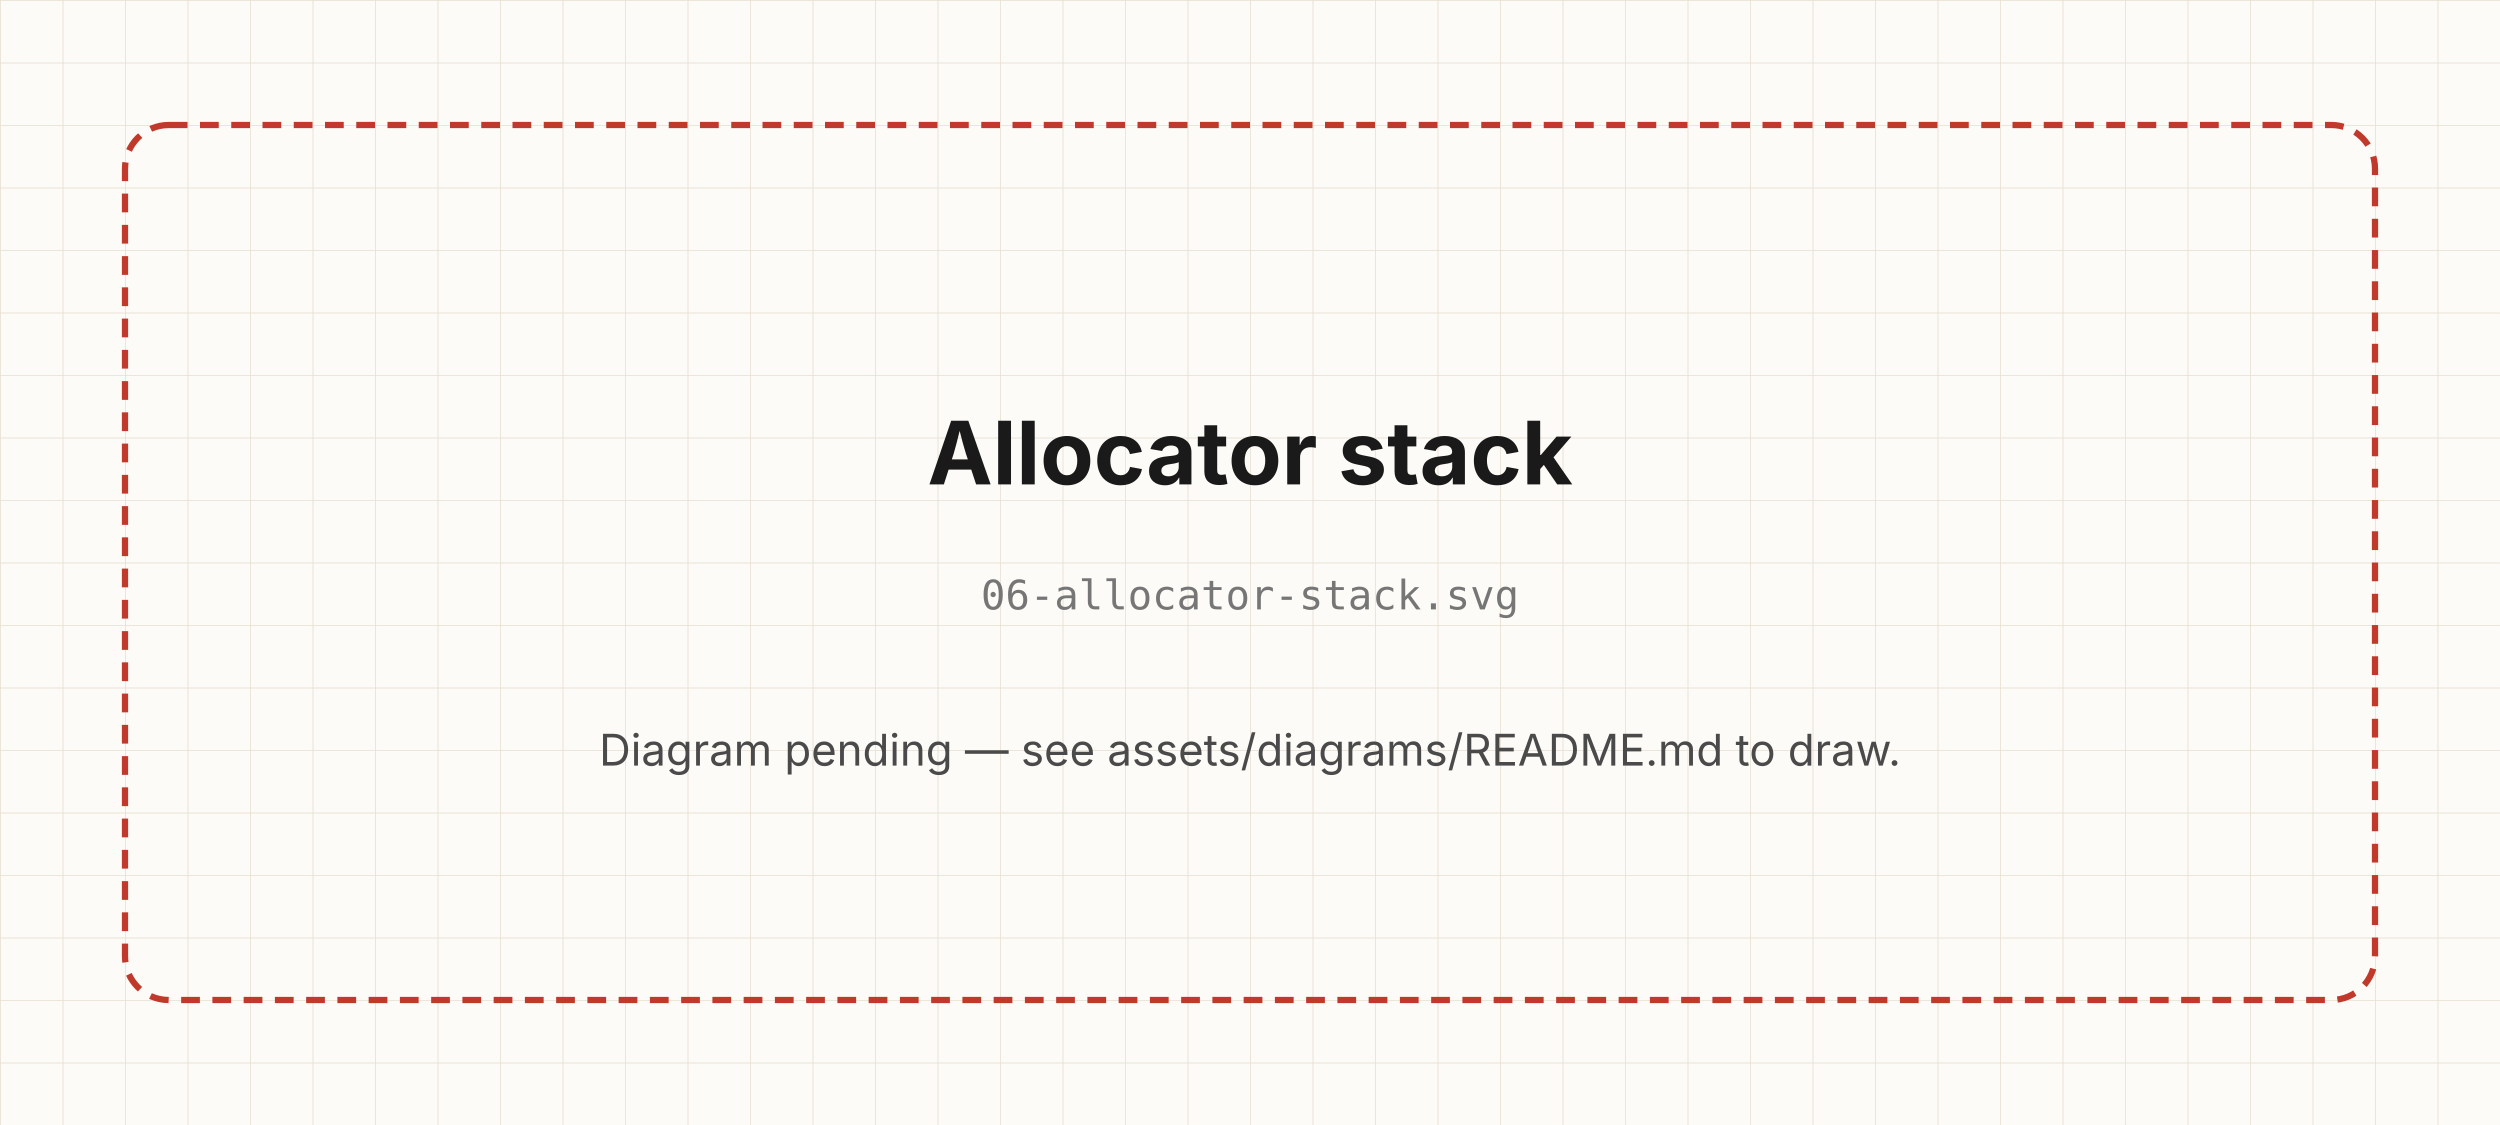
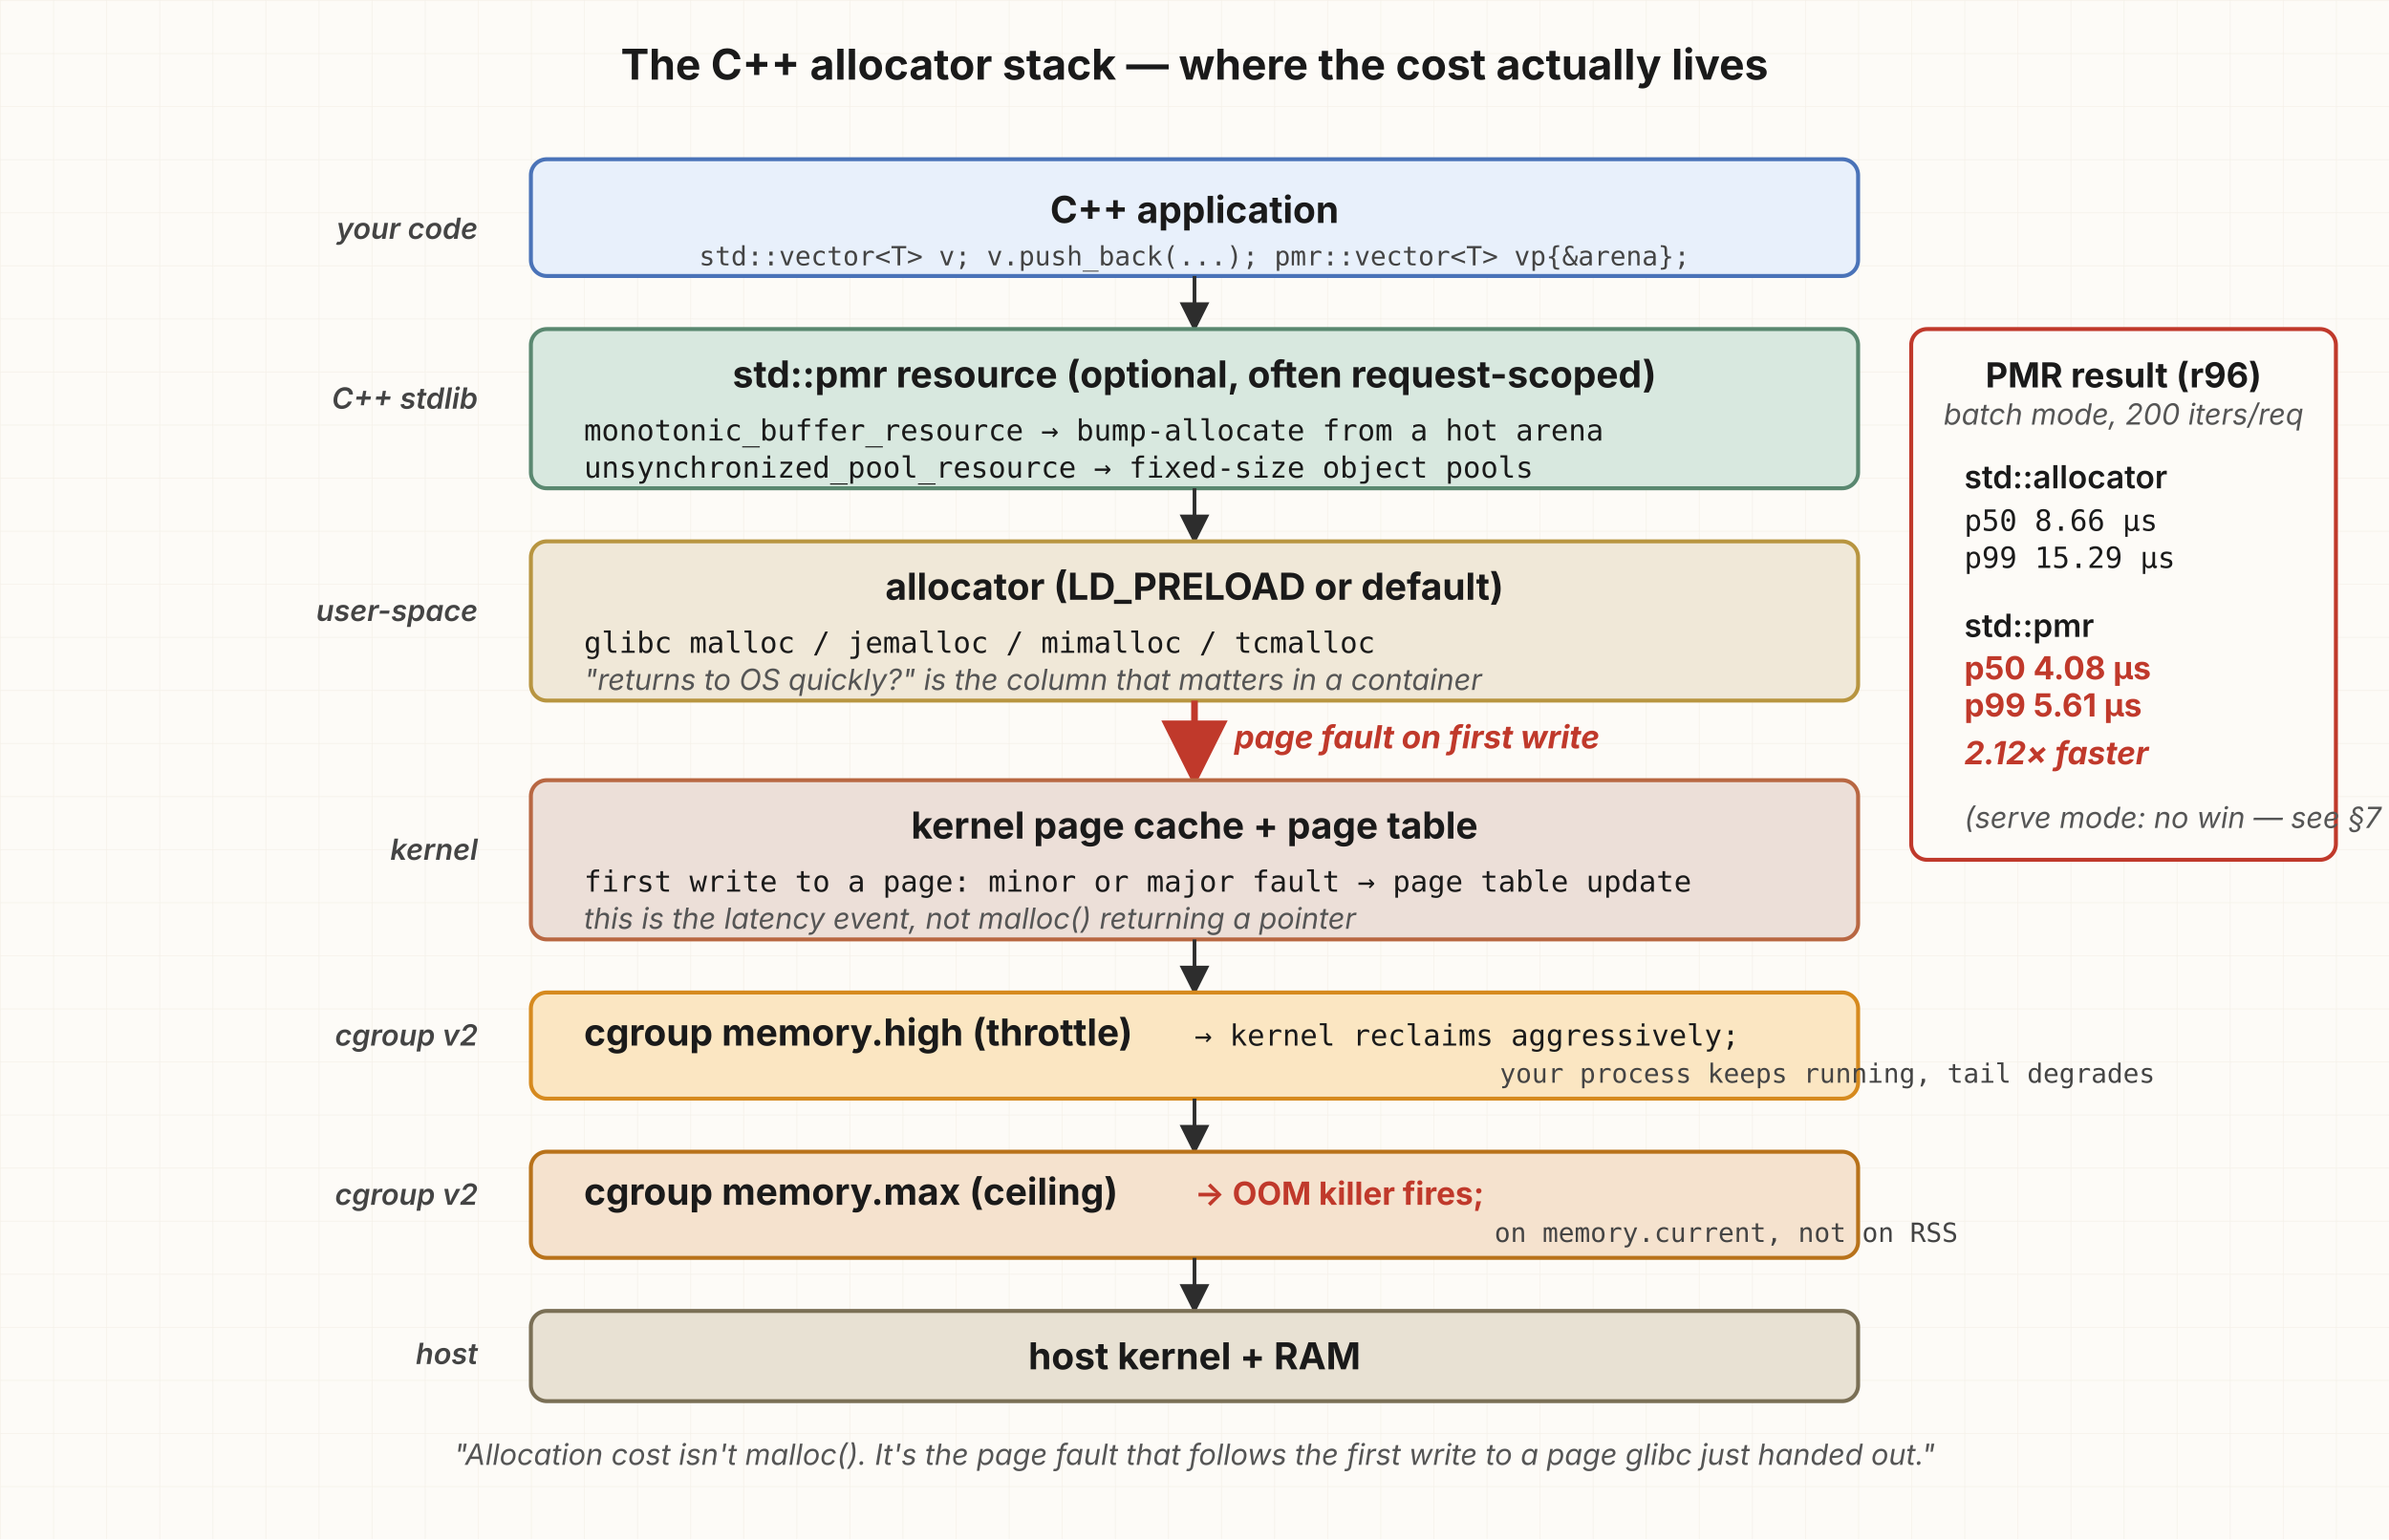
- <svg xmlns="http://www.w3.org/2000/svg" viewBox="0 0 800 360" role="img" aria-label="Allocator stack placeholder">
+ <svg xmlns="http://www.w3.org/2000/svg" viewBox="0 0 900 580" role="img" aria-label="The C++ memory allocator stack from application code down through PMR (with the cache-locality bonus), the chosen allocator (glibc/jemalloc/mimalloc), kernel page cache, the cgroup memory.high throttle, the cgroup memory.max ceiling, and finally the host. The cost actually lives at the first-write page fault, not at malloc itself; that arrow is shown in red. Verified r96 batch-mode PMR numbers are at the bottom: PMR is 2.12x faster than std::allocator at p50.">
  <defs>
+     <style>
+       .bg       { fill: #fdfbf7; }
+       .grid     { stroke: #e8e1d3; stroke-width: 0.5; fill: none; }
+       .band     { stroke-width: 1.5; rx: 6; ry: 6; }
+       .b-app    { fill: #e8f0fb; stroke: #4a73b8; }
+       .b-pmr    { fill: #d8e8df; stroke: #5a8870; }
+       .b-alloc  { fill: #f0e8d8; stroke: #b89540; }
+       .b-page   { fill: #ecdfd8; stroke: #b86742; }
+       .b-cgrp-h { fill: #fbe6c2; stroke: #d68a1e; }
+       .b-cgrp-m { fill: #f5e2ce; stroke: #b8721a; }
+       .b-host   { fill: #e8e1d3; stroke: #7a6f55; }
+       .b-result { fill: #fdfbf7; stroke: #c0392b; }
+       .ttl      { font: 700 14px -apple-system, system-ui, "Segoe UI", sans-serif; fill: #1a1a1a; }
+       .ttl-big  { font: 700 16px -apple-system, system-ui, "Segoe UI", sans-serif; fill: #1a1a1a; }
+       .lbl      { font: 600 12px -apple-system, system-ui, "Segoe UI", sans-serif; fill: #1a1a1a; }
+       .mono     { font: 11px ui-monospace, "SF Mono", Menlo, Consolas, monospace; fill: #1a1a1a; }
+       .mono-sm  { font: 10px ui-monospace, "SF Mono", Menlo, Consolas, monospace; fill: #444; }
+       .sec      { font: italic 11px -apple-system, system-ui, "Segoe UI", sans-serif; fill: #555; }
+       .role     { font: italic 600 11px -apple-system, system-ui, "Segoe UI", sans-serif; fill: #444; }
+       .arrow    { stroke: #2d2d2d; stroke-width: 1.4; fill: none; }
+       .arrow-r  { stroke: #c0392b; stroke-width: 2.5; fill: none; }
+       .arrow-l  { font: italic 11px -apple-system, system-ui, "Segoe UI", sans-serif; fill: #444; }
+       .accent   { fill: #c0392b; }
+       .accent-t { font: 700 12px -apple-system, system-ui, "Segoe UI", sans-serif; fill: #c0392b; }
+       .accent-l { font: italic 700 12px -apple-system, system-ui, "Segoe UI", sans-serif; fill: #c0392b; }
+       .res-h    { font: 700 13px -apple-system, system-ui, "Segoe UI", sans-serif; fill: #1a1a1a; }
+       .res-v    { font: 11px ui-monospace, "SF Mono", Menlo, Consolas, monospace; fill: #1a1a1a; }
+     </style>
    <pattern id="grid" width="20" height="20" patternUnits="userSpaceOnUse">
-       <path d="M 20 0 L 0 0 0 20" fill="none" stroke="#e6dfd2" stroke-width="0.5" />
+       <path d="M 20 0 L 0 0 0 20" class="grid" />
    </pattern>
+     <marker id="arrowhead" viewBox="0 0 10 10" refX="9" refY="5" markerUnits="strokeWidth" markerWidth="8" markerHeight="8" orient="auto">
+       <path d="M 0 0 L 10 5 L 0 10 z" fill="#2d2d2d" />
+     </marker>
+     <marker id="arrowhead-r" viewBox="0 0 10 10" refX="9" refY="5" markerUnits="strokeWidth" markerWidth="10" markerHeight="10" orient="auto">
+       <path d="M 0 0 L 10 5 L 0 10 z" fill="#c0392b" />
+     </marker>
  </defs>
-   <rect width="800" height="360" fill="#fdfbf7" />
-   <rect width="800" height="360" fill="url(#grid)" />
-   <rect x="40" y="40" width="720" height="280" rx="14" ry="14" fill="none" stroke="#c0392b" stroke-width="2" stroke-dasharray="6 4" />
-   <text x="400" y="155" text-anchor="middle" font-family="-apple-system, system-ui, sans-serif" font-size="28" font-weight="700" fill="#1a1a1a">Allocator stack</text>
-   <text x="400" y="195" text-anchor="middle" font-family="ui-monospace, SFMono-Regular, monospace" font-size="13" fill="#767676">06-allocator-stack.svg</text>
-   <text x="400" y="245" text-anchor="middle" font-family="-apple-system, system-ui, sans-serif" font-size="14" fill="#4a4a4a">Diagram pending — see assets/diagrams/README.md to draw.</text>
+   <rect class="bg" width="900" height="580" />
+   <rect width="900" height="580" fill="url(#grid)" opacity="0.4" />
+   <text x="450" y="30" class="ttl-big" text-anchor="middle">The C++ allocator stack — where the cost actually lives</text>
+   <rect class="band b-app" x="200" y="60" width="500" height="44" />
+   <text x="450" y="84" class="ttl" text-anchor="middle">C++ application</text>
+   <text x="450" y="100" class="mono-sm" text-anchor="middle">std::vector&lt;T&gt; v;  v.push_back(...);  pmr::vector&lt;T&gt; vp{&amp;arena};</text>
+   <line x1="450" y1="104" x2="450" y2="124" class="arrow" marker-end="url(#arrowhead)" />
+   <rect class="band b-pmr" x="200" y="124" width="500" height="60" />
+   <text x="450" y="146" class="ttl" text-anchor="middle">std::pmr resource (optional, often request-scoped)</text>
+   <text x="220" y="166" class="mono">monotonic_buffer_resource → bump-allocate from a hot arena</text>
+   <text x="220" y="180" class="mono">unsynchronized_pool_resource → fixed-size object pools</text>
+   <line x1="450" y1="184" x2="450" y2="204" class="arrow" marker-end="url(#arrowhead)" />
+   <rect class="band b-alloc" x="200" y="204" width="500" height="60" />
+   <text x="450" y="226" class="ttl" text-anchor="middle">allocator (LD_PRELOAD or default)</text>
+   <text x="220" y="246" class="mono">glibc malloc / jemalloc / mimalloc / tcmalloc</text>
+   <text x="220" y="260" class="sec">"returns to OS quickly?" is the column that matters in a container</text>
+   <line x1="450" y1="264" x2="450" y2="294" class="arrow-r" marker-end="url(#arrowhead-r)" />
+   <text x="465" y="282" class="accent-l">page fault on first write</text>
+   <rect class="band b-page" x="200" y="294" width="500" height="60" />
+   <text x="450" y="316" class="ttl" text-anchor="middle">kernel page cache + page table</text>
+   <text x="220" y="336" class="mono">first write to a page: minor or major fault → page table update</text>
+   <text x="220" y="350" class="sec">this is the latency event, not malloc() returning a pointer</text>
+   <line x1="450" y1="354" x2="450" y2="374" class="arrow" marker-end="url(#arrowhead)" />
+   <rect class="band b-cgrp-h" x="200" y="374" width="500" height="40" />
+   <text x="220" y="394" class="ttl">cgroup memory.high (throttle)</text>
+   <text x="450" y="394" class="mono">→ kernel reclaims aggressively;</text>
+   <text x="565" y="408" class="mono-sm" fill="#444">your process keeps running, tail degrades</text>
+   <line x1="450" y1="414" x2="450" y2="434" class="arrow" marker-end="url(#arrowhead)" />
+   <rect class="band b-cgrp-m" x="200" y="434" width="500" height="40" />
+   <text x="220" y="454" class="ttl">cgroup memory.max (ceiling)</text>
+   <text x="450" y="454" class="accent-t">→ OOM killer fires;</text>
+   <text x="563" y="468" class="mono-sm" fill="#444">on memory.current, not on RSS</text>
+   <line x1="450" y1="474" x2="450" y2="494" class="arrow" marker-end="url(#arrowhead)" />
+   <rect class="band b-host" x="200" y="494" width="500" height="34" />
+   <text x="450" y="516" class="ttl" text-anchor="middle">host kernel + RAM</text>
+   <rect class="band b-result" x="720" y="124" width="160" height="200" />
+   <text x="800" y="146" class="res-h" text-anchor="middle">PMR result (r96)</text>
+   <text x="800" y="160" class="sec" text-anchor="middle">batch mode, 200 iters/req</text>
+   <text x="740" y="184" class="lbl">std::allocator</text>
+   <text x="740" y="200" class="mono">p50  8.66 µs</text>
+   <text x="740" y="214" class="mono">p99 15.29 µs</text>
+   <text x="740" y="240" class="lbl">std::pmr</text>
+   <text x="740" y="256" class="accent-t">p50  4.08 µs</text>
+   <text x="740" y="270" class="accent-t">p99  5.61 µs</text>
+   <text x="740" y="288" class="accent-l">2.12× faster</text>
+   <text x="740" y="312" class="sec">(serve mode: no win — see §7 prose)</text>
+   <text x="180" y="90" class="role" text-anchor="end">your code</text>
+   <text x="180" y="154" class="role" text-anchor="end">C++ stdlib</text>
+   <text x="180" y="234" class="role" text-anchor="end">user-space</text>
+   <text x="180" y="324" class="role" text-anchor="end">kernel</text>
+   <text x="180" y="394" class="role" text-anchor="end">cgroup v2</text>
+   <text x="180" y="454" class="role" text-anchor="end">cgroup v2</text>
+   <text x="180" y="514" class="role" text-anchor="end">host</text>
+   <text x="450" y="552" class="sec" text-anchor="middle">"Allocation cost isn't malloc(). It's the page fault that follows the first write to a page glibc just handed out."</text>
</svg>
